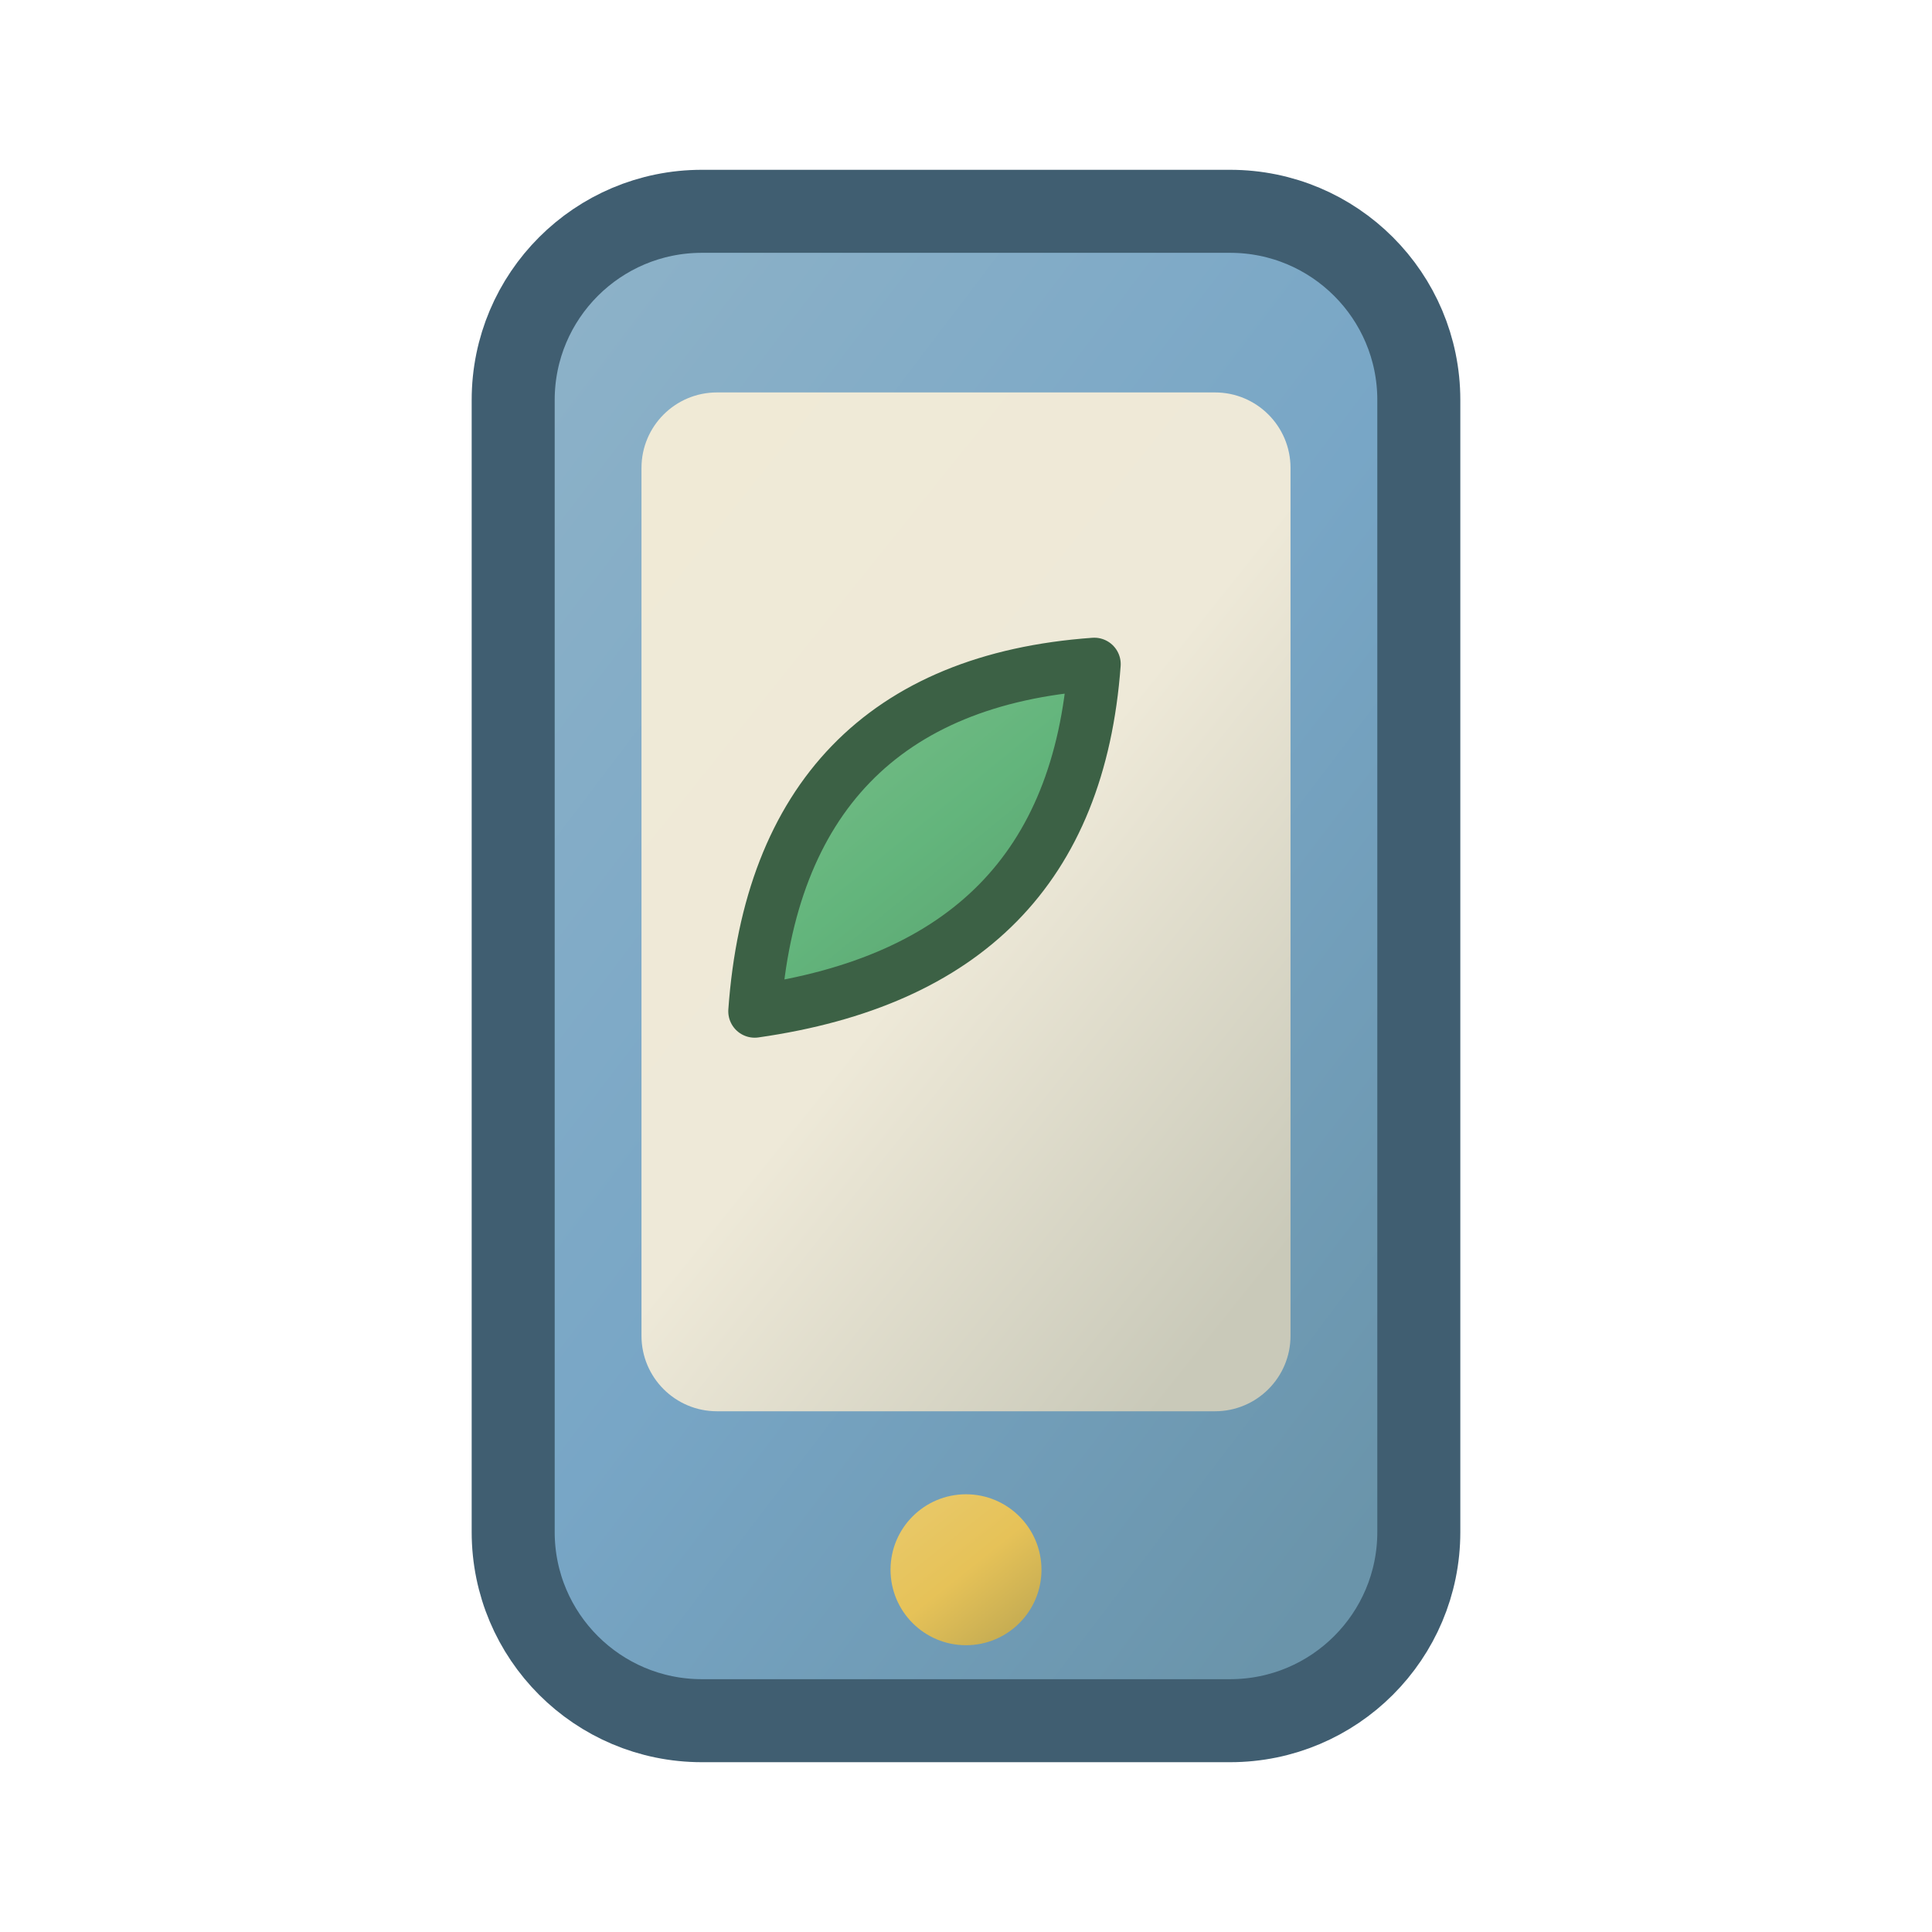
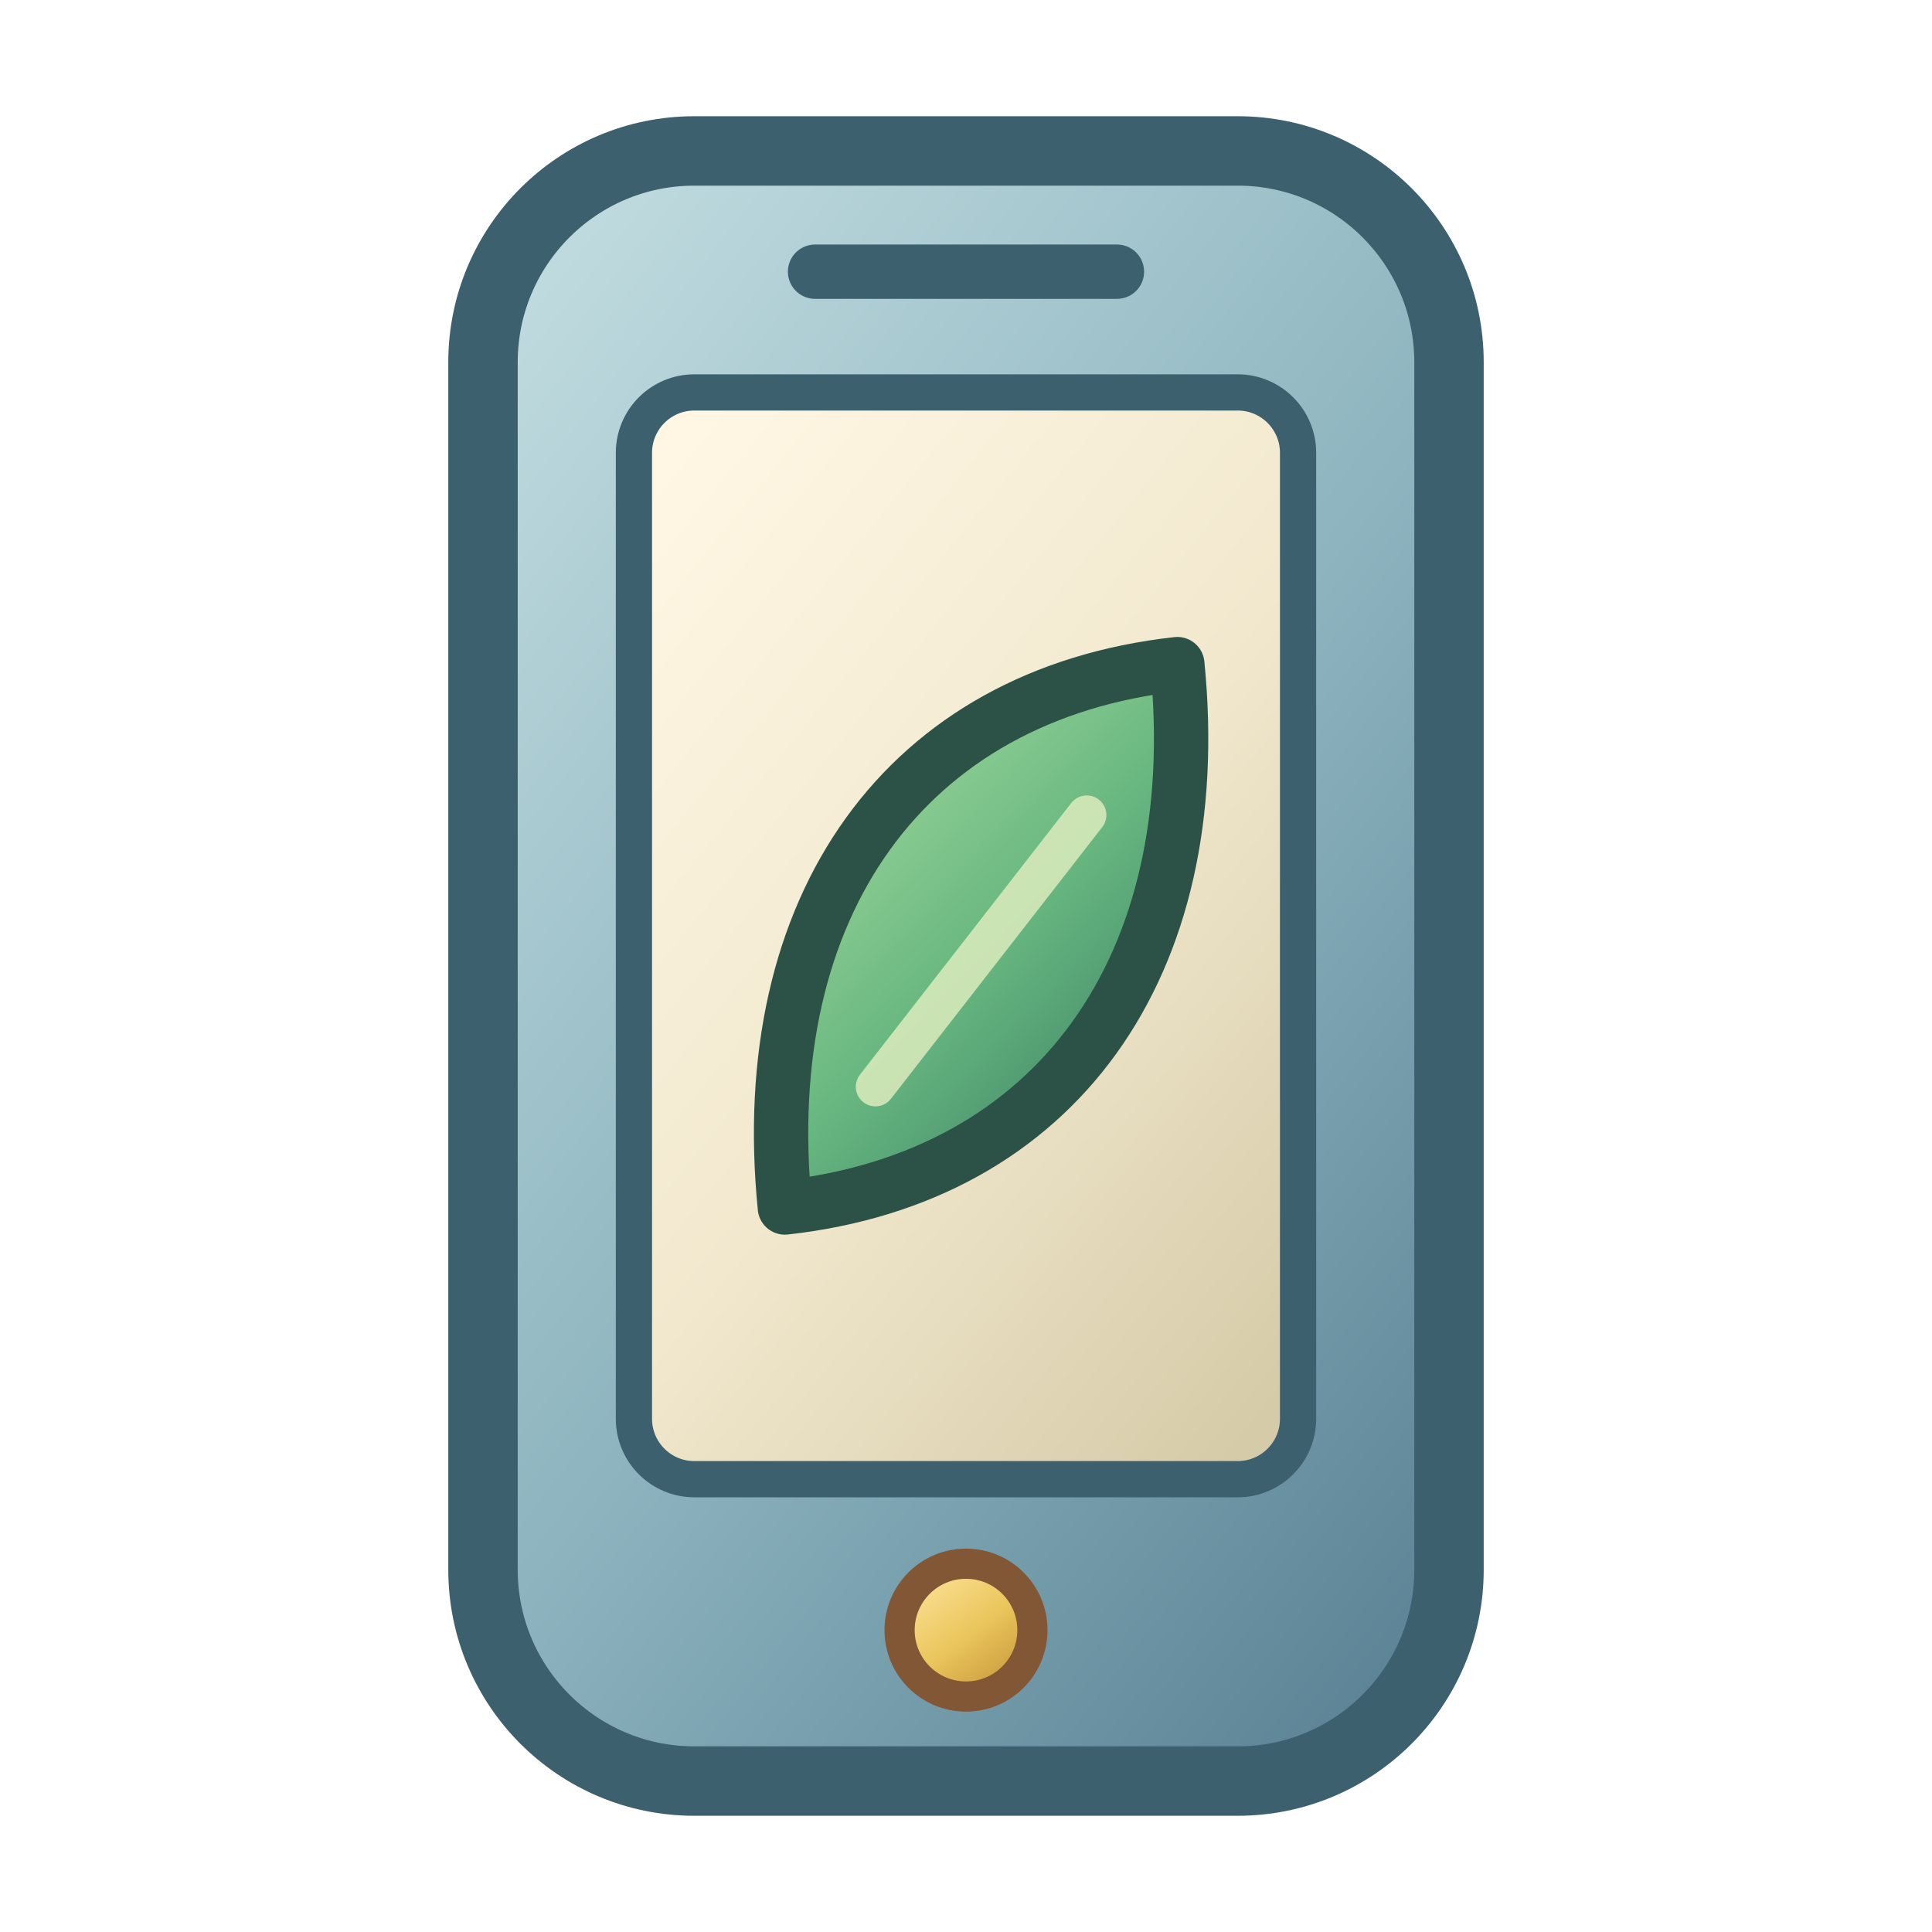
- <svg xmlns="http://www.w3.org/2000/svg" viewBox="0 0 64 64" role="img" aria-labelledby="ui-mobile-title" data-ui-icon="mobile" focusable="false">
+ <svg xmlns="http://www.w3.org/2000/svg" width="64" height="64" viewBox="0 0 64 64" role="img" aria-labelledby="ui-mobile-title" aria-describedby="ui-mobile-description" data-ui-icon="mobile" focusable="false">
  <defs>
-     <linearGradient id="ui-mobile-material-0" x1="0" y1="0" x2="0.8" y2="1">
-       <stop stop-color="#8fb3c8" />
-       <stop offset="0.55" stop-color="#78a6c6" />
-       <stop offset="1" stop-color="#6a94aa" />
+     <linearGradient id="ui-mobile-metal" x1="12%" y1="0%" x2="88%" y2="100%">
+       <stop offset="0" stop-color="#c1dce0" />
+       <stop offset="0.52" stop-color="#8db4bf" />
+       <stop offset="1" stop-color="#5c8395" />
    </linearGradient>
-     <linearGradient id="ui-mobile-material-1" x1="0" y1="0" x2="0.8" y2="1">
-       <stop stop-color="#f0ead6" />
-       <stop offset="0.55" stop-color="#eee9d8" />
-       <stop offset="1" stop-color="#c9c9b9" />
+     <linearGradient id="ui-mobile-paper" x1="12%" y1="0%" x2="88%" y2="100%">
+       <stop offset="0" stop-color="#fff7e4" />
+       <stop offset="0.52" stop-color="#f1e8ce" />
+       <stop offset="1" stop-color="#d6cba8" />
    </linearGradient>
-     <linearGradient id="ui-mobile-material-2" x1="0" y1="0" x2="0.8" y2="1">
-       <stop stop-color="#e9ca6d" />
-       <stop offset="0.55" stop-color="#e6c258" />
-       <stop offset="1" stop-color="#c2aa52" />
+     <linearGradient id="ui-mobile-leaf" x1="12%" y1="0%" x2="88%" y2="100%">
+       <stop offset="0" stop-color="#a8dea1" />
+       <stop offset="0.52" stop-color="#68b780" />
+       <stop offset="1" stop-color="#347b62" />
    </linearGradient>
-     <linearGradient id="ui-mobile-material-3" x1="0" y1="0" x2="0.8" y2="1">
-       <stop stop-color="#7ebf8b" />
-       <stop offset="0.55" stop-color="#63b57c" />
-       <stop offset="1" stop-color="#5aa06f" />
+     <linearGradient id="ui-mobile-gold" x1="12%" y1="0%" x2="88%" y2="100%">
+       <stop offset="0" stop-color="#ffe7a1" />
+       <stop offset="0.52" stop-color="#ebc65d" />
+       <stop offset="1" stop-color="#c29136" />
    </linearGradient>
  </defs>
-   <g transform="translate(2 2) scale(2.5)">
-     <rect x="6" y="2" width="12" height="20" rx="2.5" fill="url(#ui-mobile-material-0)" stroke="#405e71" stroke-width="1.1" />
-     <rect x="7.7" y="4.4" width="8.6" height="13.5" rx="1" fill="url(#ui-mobile-material-1)" />
-     <circle cx="12" cy="20" r="1" fill="url(#ui-mobile-material-2)" />
-     <path d="M9.2 12.6c0.2-2.8 1.7-4.4 4.5-4.6-0.2 2.7-1.7 4.2-4.5 4.6Z" fill="url(#ui-mobile-material-3)" stroke="#3c6145" stroke-linejoin="round" stroke-width="0.7" />
+   <g stroke-linecap="round" stroke-linejoin="round">
+     <rect x="16" y="5" width="32" height="54" rx="7" fill="url(#ui-mobile-metal)" stroke="#3d606e" stroke-width="2.3" />
+     <rect x="21" y="13" width="22" height="36" rx="2" fill="url(#ui-mobile-paper)" stroke="#3d606e" stroke-width="1.2" />
+     <path d="M27 9h10" fill="none" stroke="#3d606e" stroke-width="1.8" />
+     <path d="M26 40c-1-10 4-17 13-18 1 10-4 17-13 18Z" fill="url(#ui-mobile-leaf)" stroke="#2c5146" stroke-width="1.8" />
+     <path d="m29 36 7-9" fill="none" stroke="#e4efc1" stroke-width="1.3" opacity="0.8" />
+     <circle cx="32" cy="54" r="2.2" fill="url(#ui-mobile-gold)" stroke="#825736" stroke-width="1" />
  </g>
</svg>
